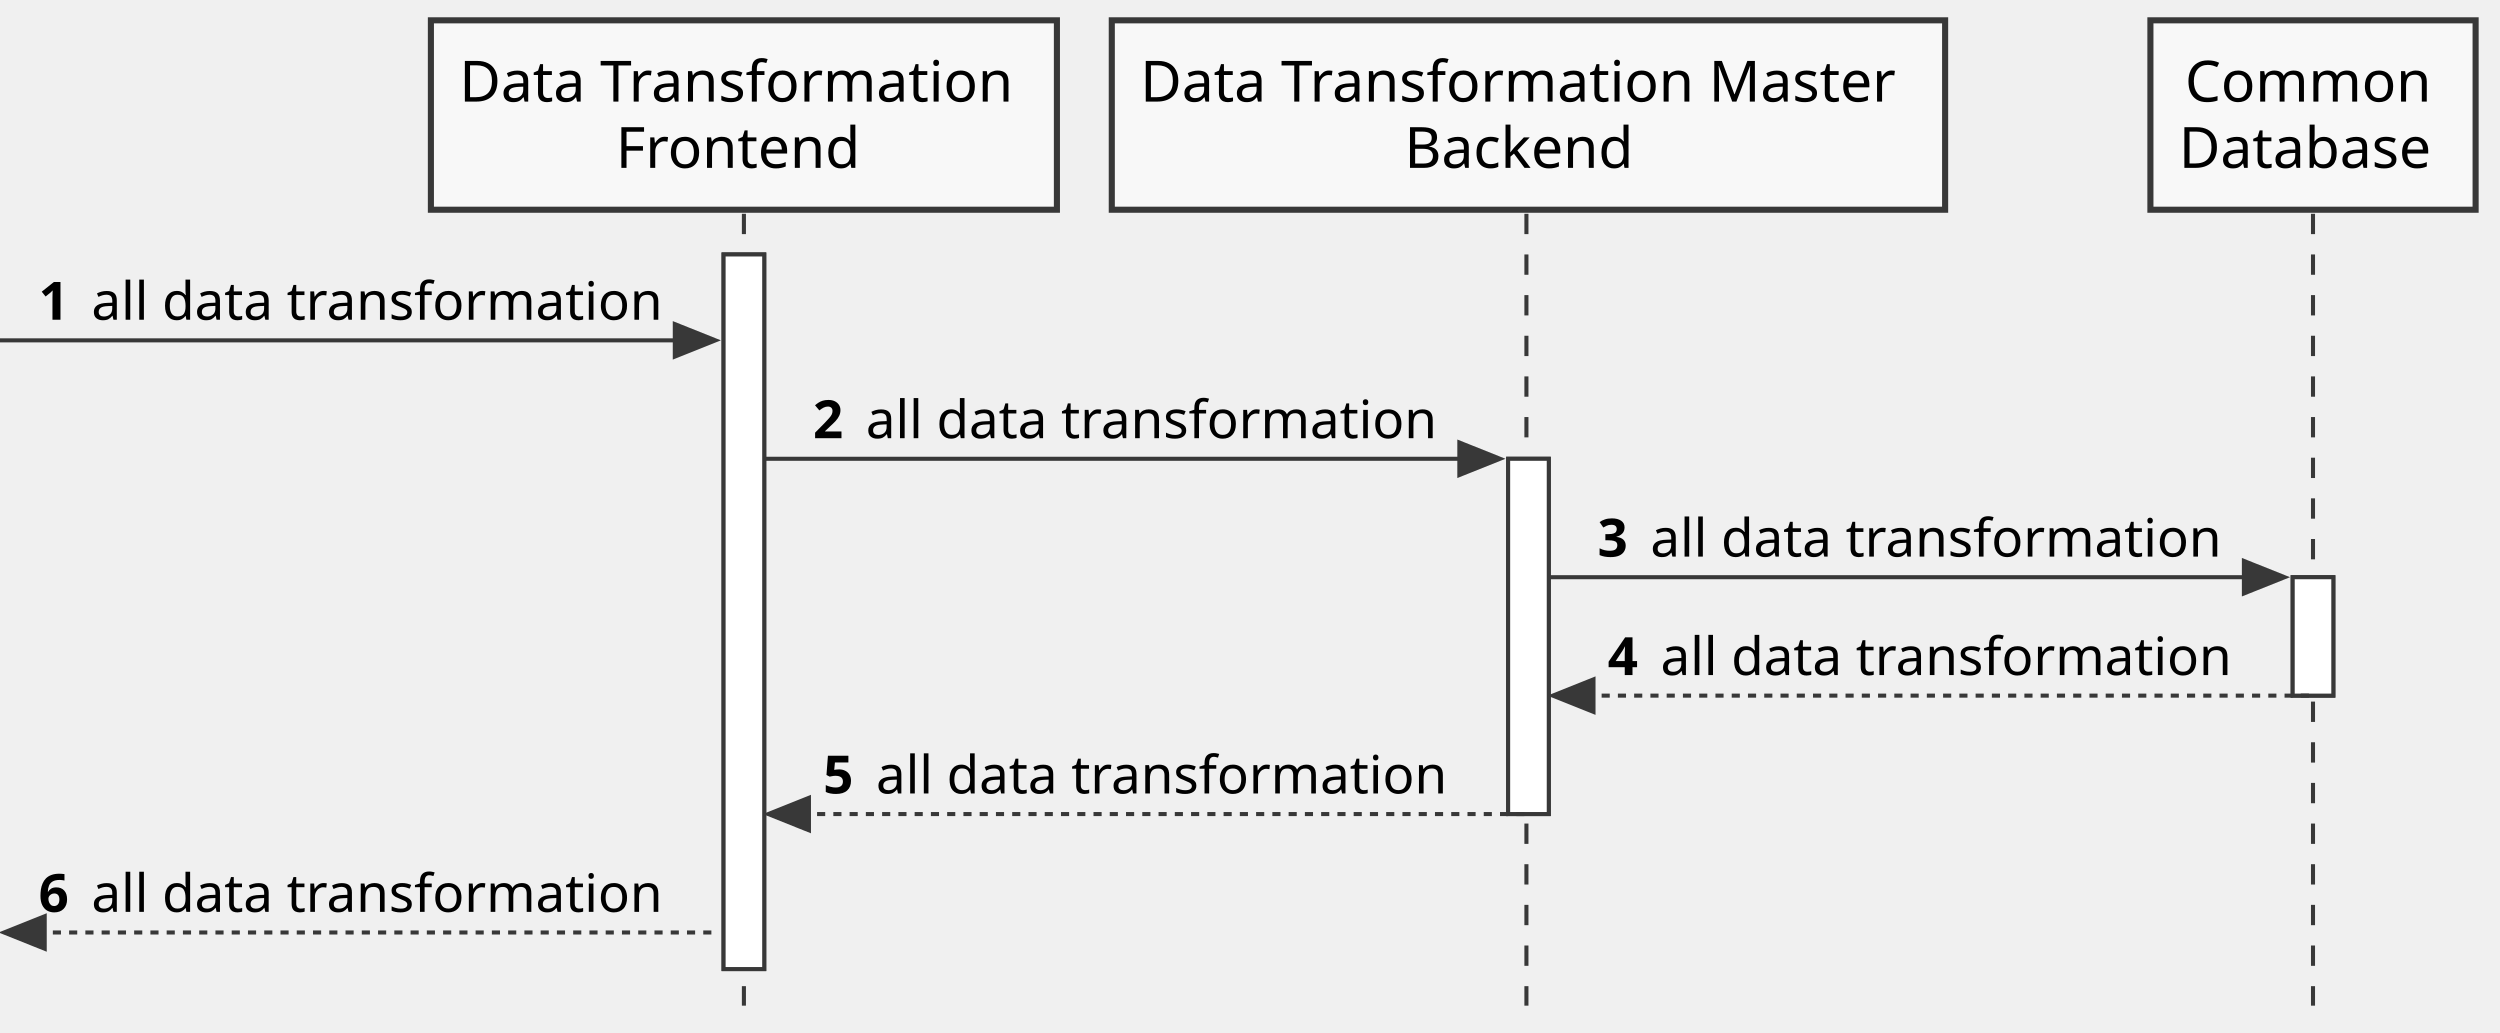
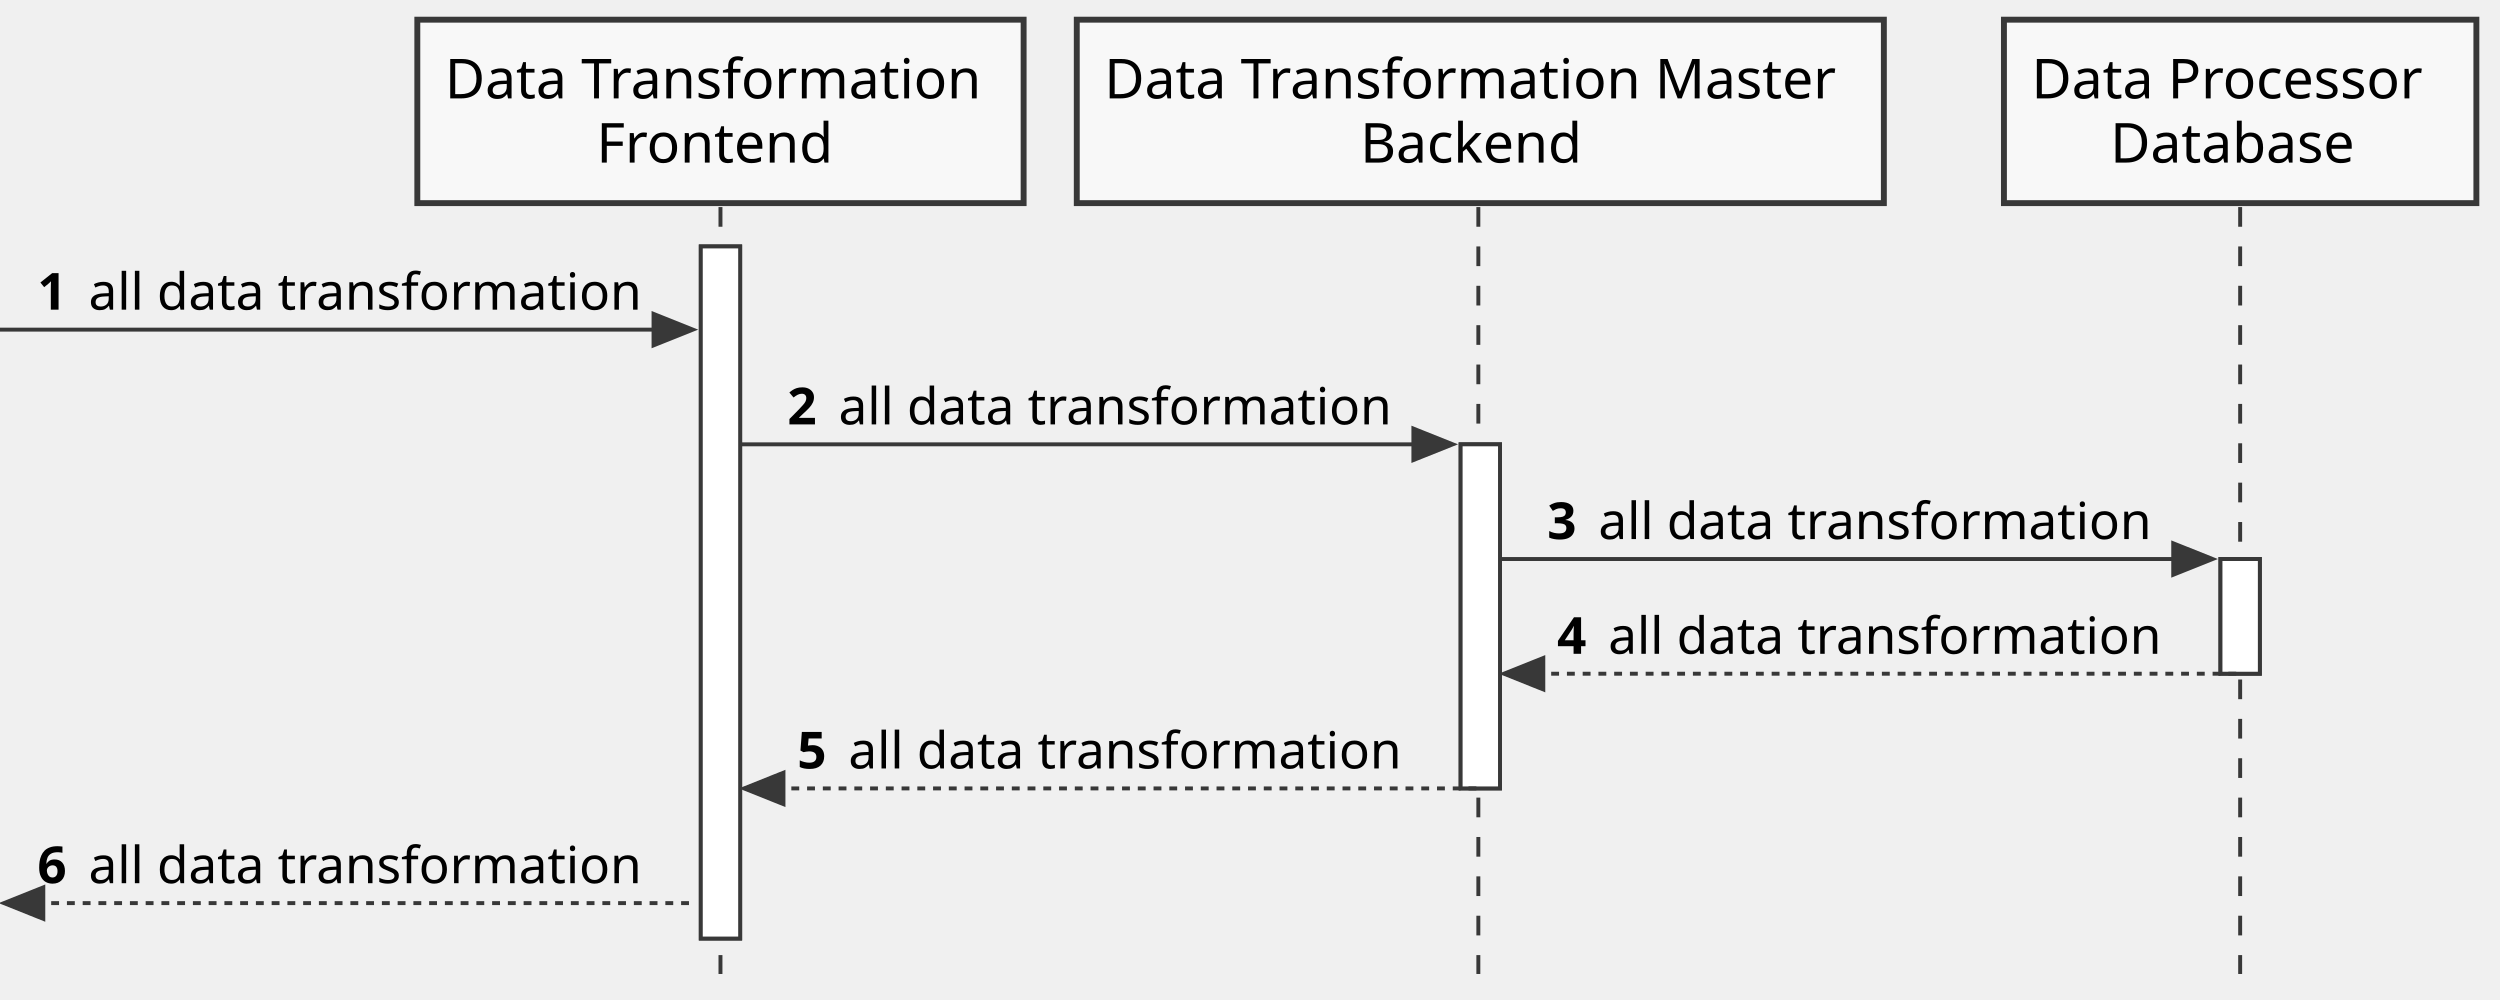
- <svg xmlns="http://www.w3.org/2000/svg" contentScriptType="application/ecmascript" contentStyleType="text/css" height="254px" preserveAspectRatio="none" style="width:615px;height:254px;background:#FFFFFF;" version="1.1" viewBox="0 0 615 254" width="615px" zoomAndPan="magnify">
+ <svg xmlns="http://www.w3.org/2000/svg" contentScriptType="application/ecmascript" contentStyleType="text/css" height="254px" preserveAspectRatio="none" style="width:635px;height:254px;background:#FFFFFF;" version="1.1" viewBox="0 0 635 254" width="635px" zoomAndPan="magnify">
  <defs />
  <g>
    <rect fill="#FFFFFF" height="175.797" style="stroke:#383838;stroke-width:1.0;" width="10" x="178" y="62.594" />
    <rect fill="#FFFFFF" height="87.398" style="stroke:#383838;stroke-width:1.0;" width="10" x="371" y="112.859" />
    <rect fill="#FFFFFF" height="29.133" style="stroke:#383838;stroke-width:1.0;" width="10" x="564" y="141.992" />
    <line style="stroke:#383838;stroke-width:1.0;stroke-dasharray:5.0,5.0;" x1="183" x2="183" y1="52.594" y2="247.391" />
    <line style="stroke:#383838;stroke-width:1.0;stroke-dasharray:5.0,5.0;" x1="375.5" x2="375.5" y1="52.594" y2="247.391" />
    <line style="stroke:#383838;stroke-width:1.0;stroke-dasharray:5.0,5.0;" x1="569" x2="569" y1="52.594" y2="247.391" />
    <rect fill="#F8F8F8" height="46.594" style="stroke:#383838;stroke-width:1.5;" width="154" x="106" y="5" />
    <text fill="#000000" font-family="sans-serif" font-size="14" lengthAdjust="spacing" textLength="140" x="113" y="24.995">Data Transformation</text>
    <text fill="#000000" font-family="sans-serif" font-size="14" lengthAdjust="spacing" textLength="63" x="151.5" y="41.292">Frontend</text>
    <rect fill="#F8F8F8" height="46.594" style="stroke:#383838;stroke-width:1.5;" width="205" x="273.5" y="5" />
    <text fill="#000000" font-family="sans-serif" font-size="14" lengthAdjust="spacing" textLength="191" x="280.5" y="24.995">Data Transformation Master</text>
    <text fill="#000000" font-family="sans-serif" font-size="14" lengthAdjust="spacing" textLength="61" x="345.5" y="41.292">Backend</text>
-     <rect fill="#F8F8F8" height="46.594" style="stroke:#383838;stroke-width:1.5;" width="80" x="529" y="5" />
-     <text fill="#000000" font-family="sans-serif" font-size="14" lengthAdjust="spacing" textLength="63" x="537.5" y="24.995">Common</text>
+     <rect fill="#F8F8F8" height="46.594" style="stroke:#383838;stroke-width:1.5;" width="120" x="509" y="5" />
+     <text fill="#000000" font-family="sans-serif" font-size="14" lengthAdjust="spacing" textLength="106" x="516" y="24.995">Data Processor</text>
    <text fill="#000000" font-family="sans-serif" font-size="14" lengthAdjust="spacing" textLength="66" x="536" y="41.292">Database</text>
    <rect fill="#FFFFFF" height="175.797" style="stroke:#383838;stroke-width:1.0;" width="10" x="178" y="62.594" />
    <rect fill="#FFFFFF" height="87.398" style="stroke:#383838;stroke-width:1.0;" width="10" x="371" y="112.859" />
    <rect fill="#FFFFFF" height="29.133" style="stroke:#383838;stroke-width:1.0;" width="10" x="564" y="141.992" />
    <polygon fill="#383838" points="166,79.727,176,83.727,166,87.727" style="stroke:#383838;stroke-width:1.0;" />
    <line style="stroke:#383838;stroke-width:1.0;" x1="0" x2="172" y1="83.727" y2="83.727" />
    <text fill="#000000" font-family="sans-serif" font-size="13" font-weight="bold" lengthAdjust="spacing" textLength="9" x="9.5" y="78.661">1</text>
    <text fill="#000000" font-family="sans-serif" font-size="13" lengthAdjust="spacing" textLength="146" x="22.5" y="78.661">all data transformation</text>
    <polygon fill="#383838" points="359,108.859,369,112.859,359,116.859" style="stroke:#383838;stroke-width:1.0;" />
    <line style="stroke:#383838;stroke-width:1.0;" x1="188" x2="365" y1="112.859" y2="112.859" />
    <text fill="#000000" font-family="sans-serif" font-size="13" font-weight="bold" lengthAdjust="spacing" textLength="9" x="200" y="107.793">2</text>
    <text fill="#000000" font-family="sans-serif" font-size="13" lengthAdjust="spacing" textLength="146" x="213" y="107.793">all data transformation</text>
    <polygon fill="#383838" points="552,137.992,562,141.992,552,145.992" style="stroke:#383838;stroke-width:1.0;" />
    <line style="stroke:#383838;stroke-width:1.0;" x1="381" x2="558" y1="141.992" y2="141.992" />
    <text fill="#000000" font-family="sans-serif" font-size="13" font-weight="bold" lengthAdjust="spacing" textLength="9" x="393" y="136.926">3</text>
    <text fill="#000000" font-family="sans-serif" font-size="13" lengthAdjust="spacing" textLength="146" x="406" y="136.926">all data transformation</text>
    <polygon fill="#383838" points="392,167.125,382,171.125,392,175.125" style="stroke:#383838;stroke-width:1.0;" />
    <line style="stroke:#383838;stroke-width:1.0;stroke-dasharray:2.0,2.0;" x1="386" x2="568" y1="171.125" y2="171.125" />
    <text fill="#000000" font-family="sans-serif" font-size="13" font-weight="bold" lengthAdjust="spacing" textLength="9" x="395.5" y="166.059">4</text>
    <text fill="#000000" font-family="sans-serif" font-size="13" lengthAdjust="spacing" textLength="146" x="408.5" y="166.059">all data transformation</text>
    <polygon fill="#383838" points="199,196.258,189,200.258,199,204.258" style="stroke:#383838;stroke-width:1.0;" />
    <line style="stroke:#383838;stroke-width:1.0;stroke-dasharray:2.0,2.0;" x1="193" x2="375" y1="200.258" y2="200.258" />
    <text fill="#000000" font-family="sans-serif" font-size="13" font-weight="bold" lengthAdjust="spacing" textLength="9" x="202.5" y="195.192">5</text>
    <text fill="#000000" font-family="sans-serif" font-size="13" lengthAdjust="spacing" textLength="146" x="215.5" y="195.192">all data transformation</text>
    <polygon fill="#383838" points="11,225.391,1,229.391,11,233.391" style="stroke:#383838;stroke-width:1.0;" />
    <line style="stroke:#383838;stroke-width:1.0;stroke-dasharray:2.0,2.0;" x1="5" x2="177" y1="229.391" y2="229.391" />
    <text fill="#000000" font-family="sans-serif" font-size="13" font-weight="bold" lengthAdjust="spacing" textLength="9" x="9.5" y="224.325">6</text>
    <text fill="#000000" font-family="sans-serif" font-size="13" lengthAdjust="spacing" textLength="146" x="22.5" y="224.325">all data transformation</text>
  </g>
</svg>
